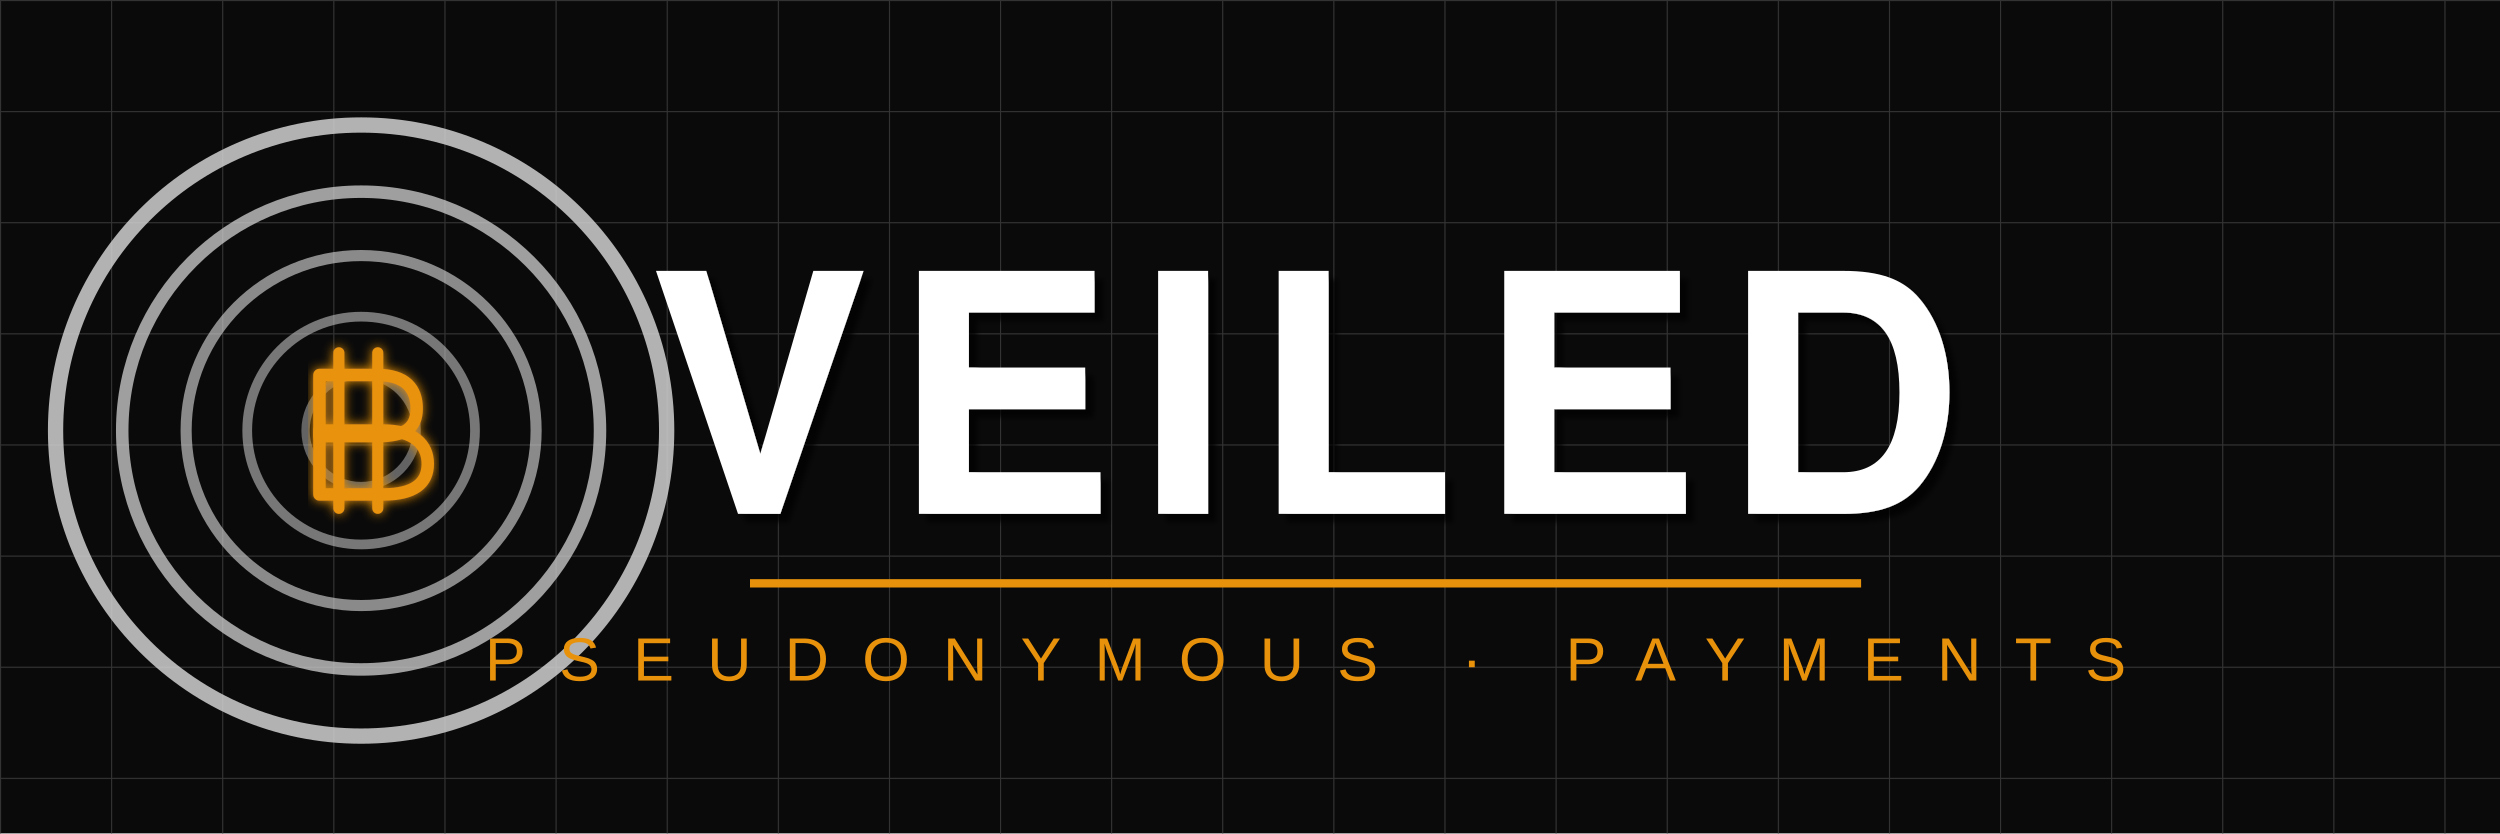
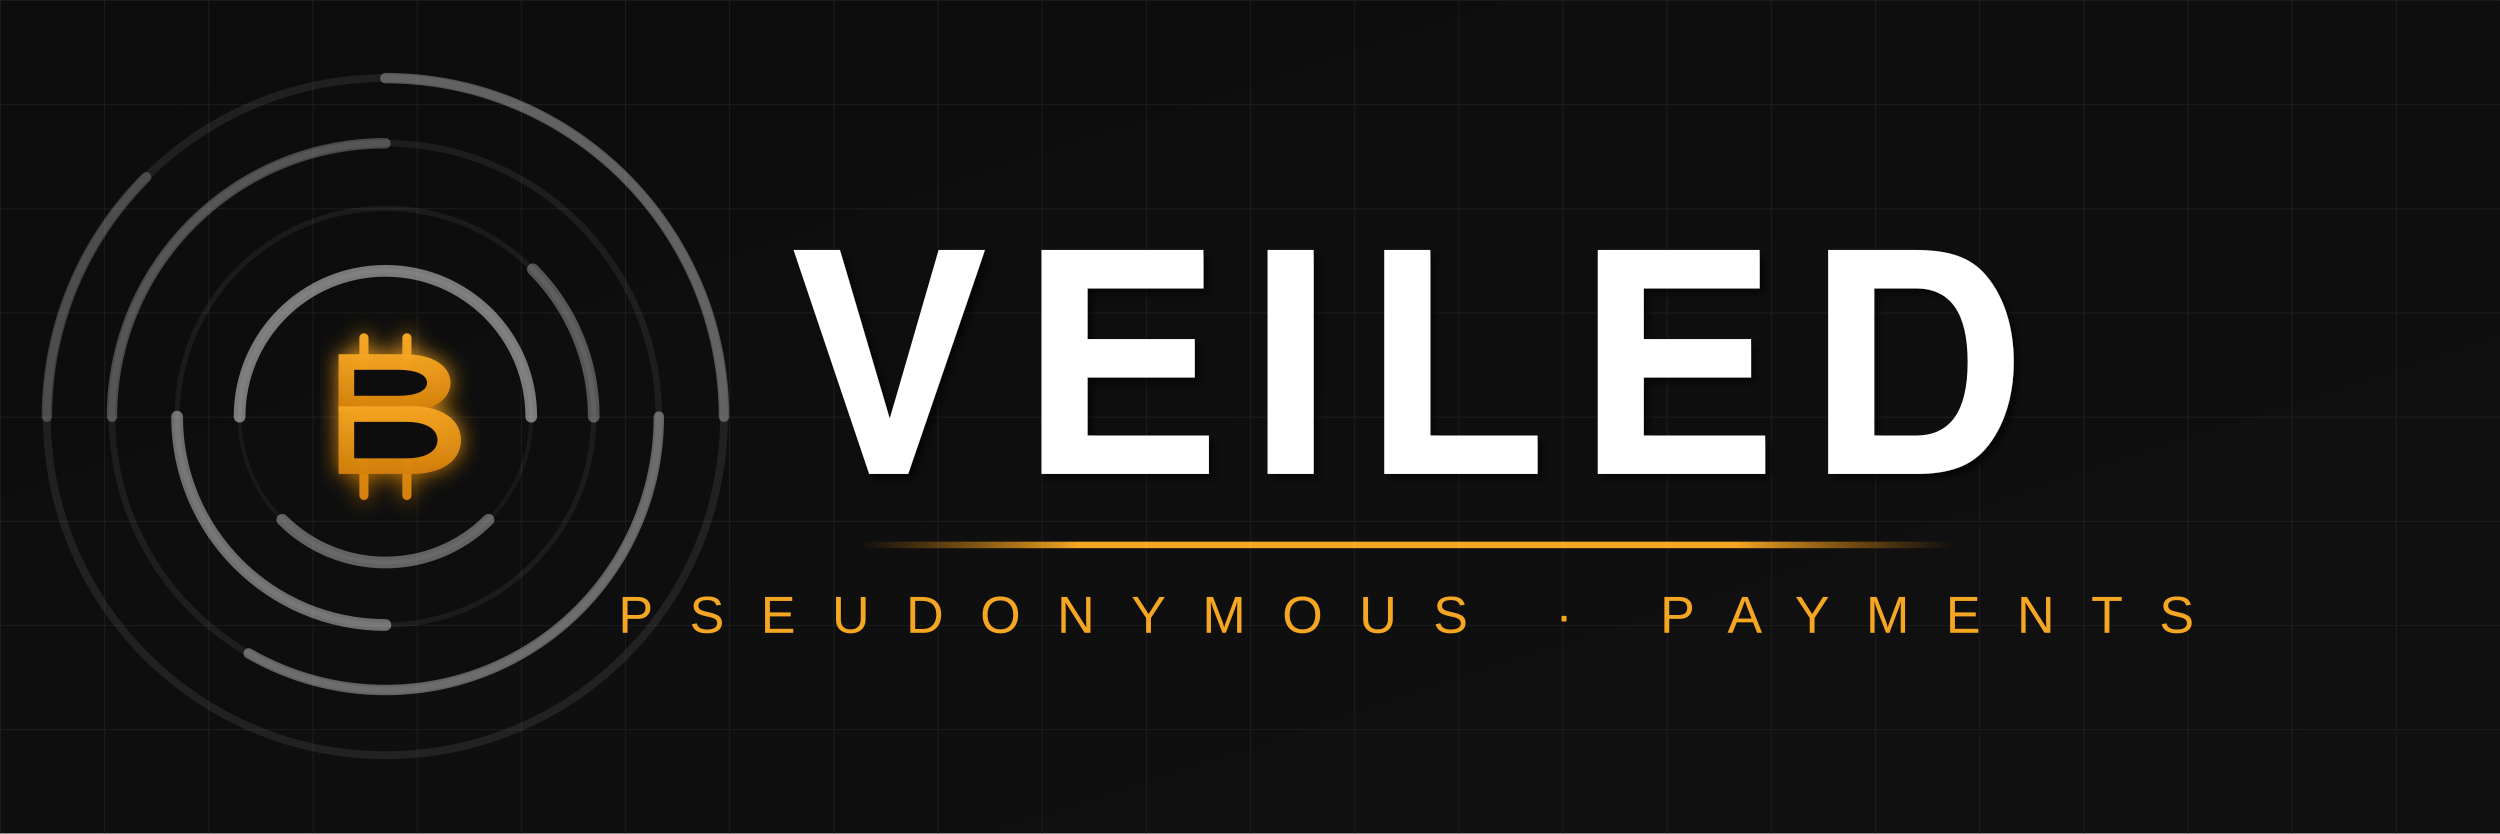
- <svg xmlns="http://www.w3.org/2000/svg" viewBox="0 0 900 300" width="900" height="300">
+ <svg xmlns="http://www.w3.org/2000/svg" viewBox="0 0 960 320" width="960" height="320">
  <defs>
    <pattern id="grid" width="40" height="40" patternUnits="userSpaceOnUse">
-       <path d="M 40 0 L 0 0 0 40" fill="none" stroke="#333333" stroke-width="0.8" />
+       <path d="M 40 0 L 0 0 0 40" fill="none" stroke="#1f1f1f" stroke-width="0.6" />
    </pattern>
-     <filter id="text-shadow" x="-5%" y="-5%" width="115%" height="115%">
-       <feDropShadow dx="3" dy="3" stdDeviation="1" flood-color="#000000" flood-opacity="0.7" />
-     </filter>
-     <filter id="btc-glow">
-       <feGaussianBlur stdDeviation="2" result="glow" />
+     <linearGradient id="bg" x1="0%" y1="0%" x2="100%" y2="100%">
+       <stop offset="0%" stop-color="#0c0c0c" />
+       <stop offset="100%" stop-color="#111111" />
+     </linearGradient>
+     <linearGradient id="btc-grad" x1="0%" y1="0%" x2="0%" y2="100%">
+       <stop offset="0%" stop-color="#F5A623" />
+       <stop offset="100%" stop-color="#D4800A" />
+     </linearGradient>
+     <filter id="glow" x="-15%" y="-15%" width="130%" height="130%">
+       <feGaussianBlur stdDeviation="4" result="blur" />
      <feMerge>
-         <feMergeNode in="glow" />
+         <feMergeNode in="blur" />
        <feMergeNode in="SourceGraphic" />
      </feMerge>
    </filter>
+     <filter id="text-depth" x="-3%" y="-3%" width="110%" height="110%">
+       <feDropShadow dx="2" dy="2" stdDeviation="1.5" flood-color="#000000" flood-opacity="0.6" />
+     </filter>
+     <linearGradient id="line-grad" x1="0%" y1="0%" x2="100%" y2="0%">
+       <stop offset="0%" stop-color="#D4800A" stop-opacity="0" />
+       <stop offset="20%" stop-color="#F5A623" />
+       <stop offset="80%" stop-color="#F5A623" />
+       <stop offset="100%" stop-color="#D4800A" stop-opacity="0" />
+     </linearGradient>
  </defs>
-   <rect width="900" height="300" fill="#0a0a0a" />
-   <rect width="900" height="300" fill="url(#grid)" />
-   <g transform="translate(130, 155)">
-     <circle r="110" fill="none" stroke="#d0d0d0" stroke-width="5.5" opacity="0.85" />
-     <circle r="86" fill="none" stroke="#d0d0d0" stroke-width="4.5" opacity="0.75" />
-     <circle r="63" fill="none" stroke="#d0d0d0" stroke-width="4" opacity="0.65" />
-     <circle r="41" fill="none" stroke="#d0d0d0" stroke-width="3.5" opacity="0.55" />
-     <circle r="20" fill="none" stroke="#d0d0d0" stroke-width="3" opacity="0.45" />
-     <g transform="translate(-18, -30)" filter="url(#btc-glow)">
-       <rect x="8" y="0" width="4" height="60" rx="2" fill="#E8920B" />
-       <rect x="22" y="0" width="4" height="60" rx="2" fill="#E8920B" />
-       <path d="M3,10 L24,10 C34,10 38,15 38,22 C38,29 34,32 24,32 L3,32 Z" fill="none" stroke="#E8920B" stroke-width="4.5" stroke-linejoin="round" />
-       <path d="M3,30 L26,30 C37,30 42,35 42,42 C42,49 37,53 26,53 L3,53 Z" fill="none" stroke="#E8920B" stroke-width="4.5" stroke-linejoin="round" />
+   <rect width="960" height="320" fill="url(#bg)" />
+   <rect width="960" height="320" fill="url(#grid)" />
+   <g transform="translate(148, 160)">
+     <g fill="none" stroke-linecap="round">
+       <circle r="130" stroke="#ffffff" stroke-width="3" opacity="0.08" />
+       <path d="M 0,-130 A 130,130 0 0,1 130,0" stroke="#ffffff" stroke-width="4" opacity="0.3" />
+       <path d="M -91.9,-91.9 A 130,130 0 0,0 -130,0" stroke="#ffffff" stroke-width="4" opacity="0.2" />
+       <circle r="105" stroke="#ffffff" stroke-width="2.5" opacity="0.07" />
+       <path d="M 105,0 A 105,105 0 0,1 -52.5,90.9" stroke="#ffffff" stroke-width="4" opacity="0.35" />
+       <path d="M -105,0 A 105,105 0 0,1 0,-105" stroke="#ffffff" stroke-width="4" opacity="0.25" />
+       <circle r="80" stroke="#ffffff" stroke-width="2" opacity="0.06" />
+       <path d="M 0,80 A 80,80 0 0,1 -80,0" stroke="#ffffff" stroke-width="4.5" opacity="0.4" />
+       <path d="M 56.6,-56.6 A 80,80 0 0,1 80,0" stroke="#ffffff" stroke-width="4.5" opacity="0.3" />
+       <circle r="56" stroke="#ffffff" stroke-width="1.5" opacity="0.05" />
+       <path d="M -56,0 A 56,56 0 0,1 56,0" stroke="#ffffff" stroke-width="4.5" opacity="0.45" />
+       <path d="M 39.6,39.6 A 56,56 0 0,1 -39.6,39.6" stroke="#ffffff" stroke-width="4.5" opacity="0.35" />
+     </g>
+     <g filter="url(#glow)">
+       <rect x="-10" y="-32" width="3.5" height="64" rx="1.75" fill="url(#btc-grad)" />
+       <rect x="6.5" y="-32" width="3.5" height="64" rx="1.75" fill="url(#btc-grad)" />
+       <path d="M -18,-24 L 7,-24 C 19,-24 25,-19 25,-13 C 25,-7 19,-2 7,-2 L -18,-2 Z" fill="url(#btc-grad)" opacity="0.95" />
+       <path d="M -18,-4 L 10,-4 C 23,-4 29,2 29,9 C 29,16 23,22 10,22 L -18,22 Z" fill="url(#btc-grad)" opacity="0.95" />
+       <path d="M -12,-18 L 5,-18 C 12,-18 16,-16 16,-13 C 16,-10 12,-8 5,-8 L -12,-8 Z" fill="#111111" />
+       <path d="M -12,2 L 8,2 C 16,2 20,5 20,9 C 20,13 16,16 8,16 L -12,16 Z" fill="#111111" />
    </g>
  </g>
-   <text x="470" y="185" font-family="'Arial Black', 'Impact', 'Helvetica Neue', sans-serif" font-size="120" font-weight="900" fill="#ffffff" text-anchor="middle" letter-spacing="8" filter="url(#text-shadow)">VEILED</text>
-   <line x1="270" y1="210" x2="670" y2="210" stroke="#E8920B" stroke-width="3" />
-   <text x="470" y="245" font-family="'Arial', 'Helvetica Neue', sans-serif" font-size="22" fill="#E8920B" text-anchor="middle" letter-spacing="12" font-weight="400">PSEUDONYMOUS  ·  PAYMENTS</text>
+   <text x="540" y="182" font-family="'Arial Black', 'Impact', 'Helvetica Neue', sans-serif" font-size="118" font-weight="900" fill="#ffffff" text-anchor="middle" letter-spacing="10" filter="url(#text-depth)">VEILED</text>
+   <rect x="330" y="208" width="420" height="2.5" rx="1.25" fill="url(#line-grad)" />
+   <text x="540" y="243" font-family="'Segoe UI', 'Arial', 'Helvetica Neue', sans-serif" font-size="20" fill="#F5A623" text-anchor="middle" letter-spacing="14" font-weight="300">PSEUDONYMOUS  ·  PAYMENTS</text>
</svg>
